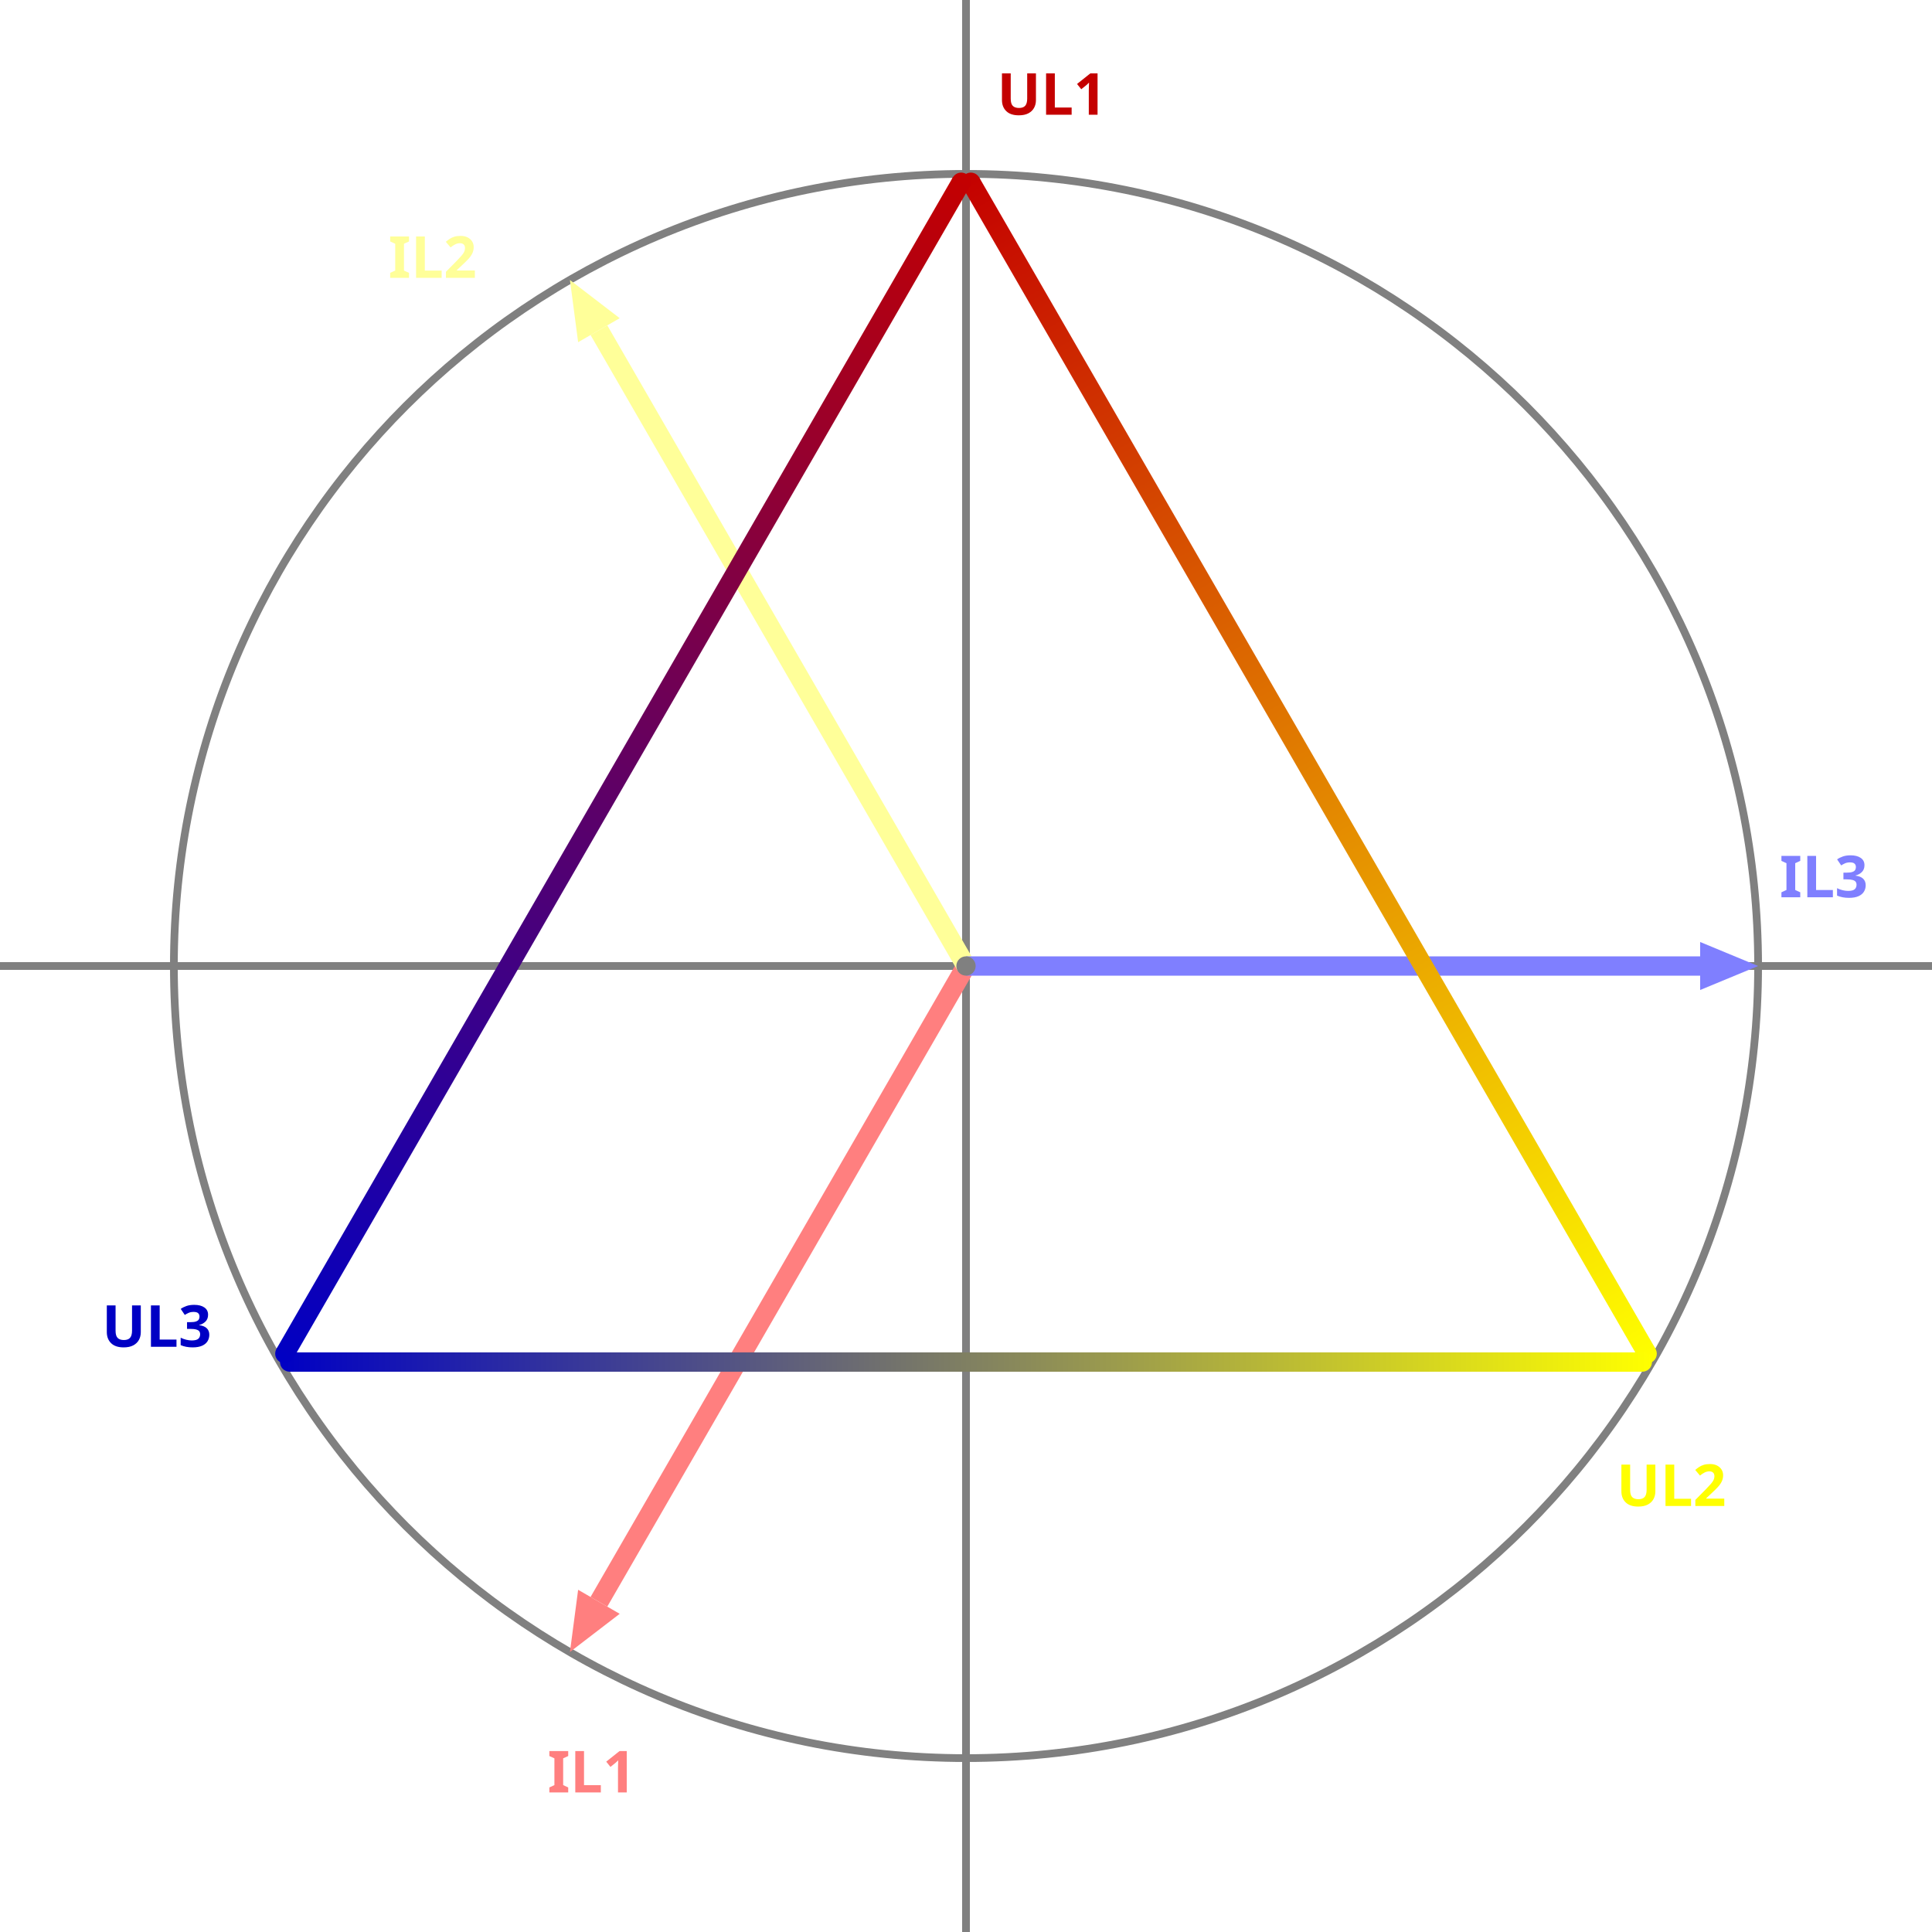
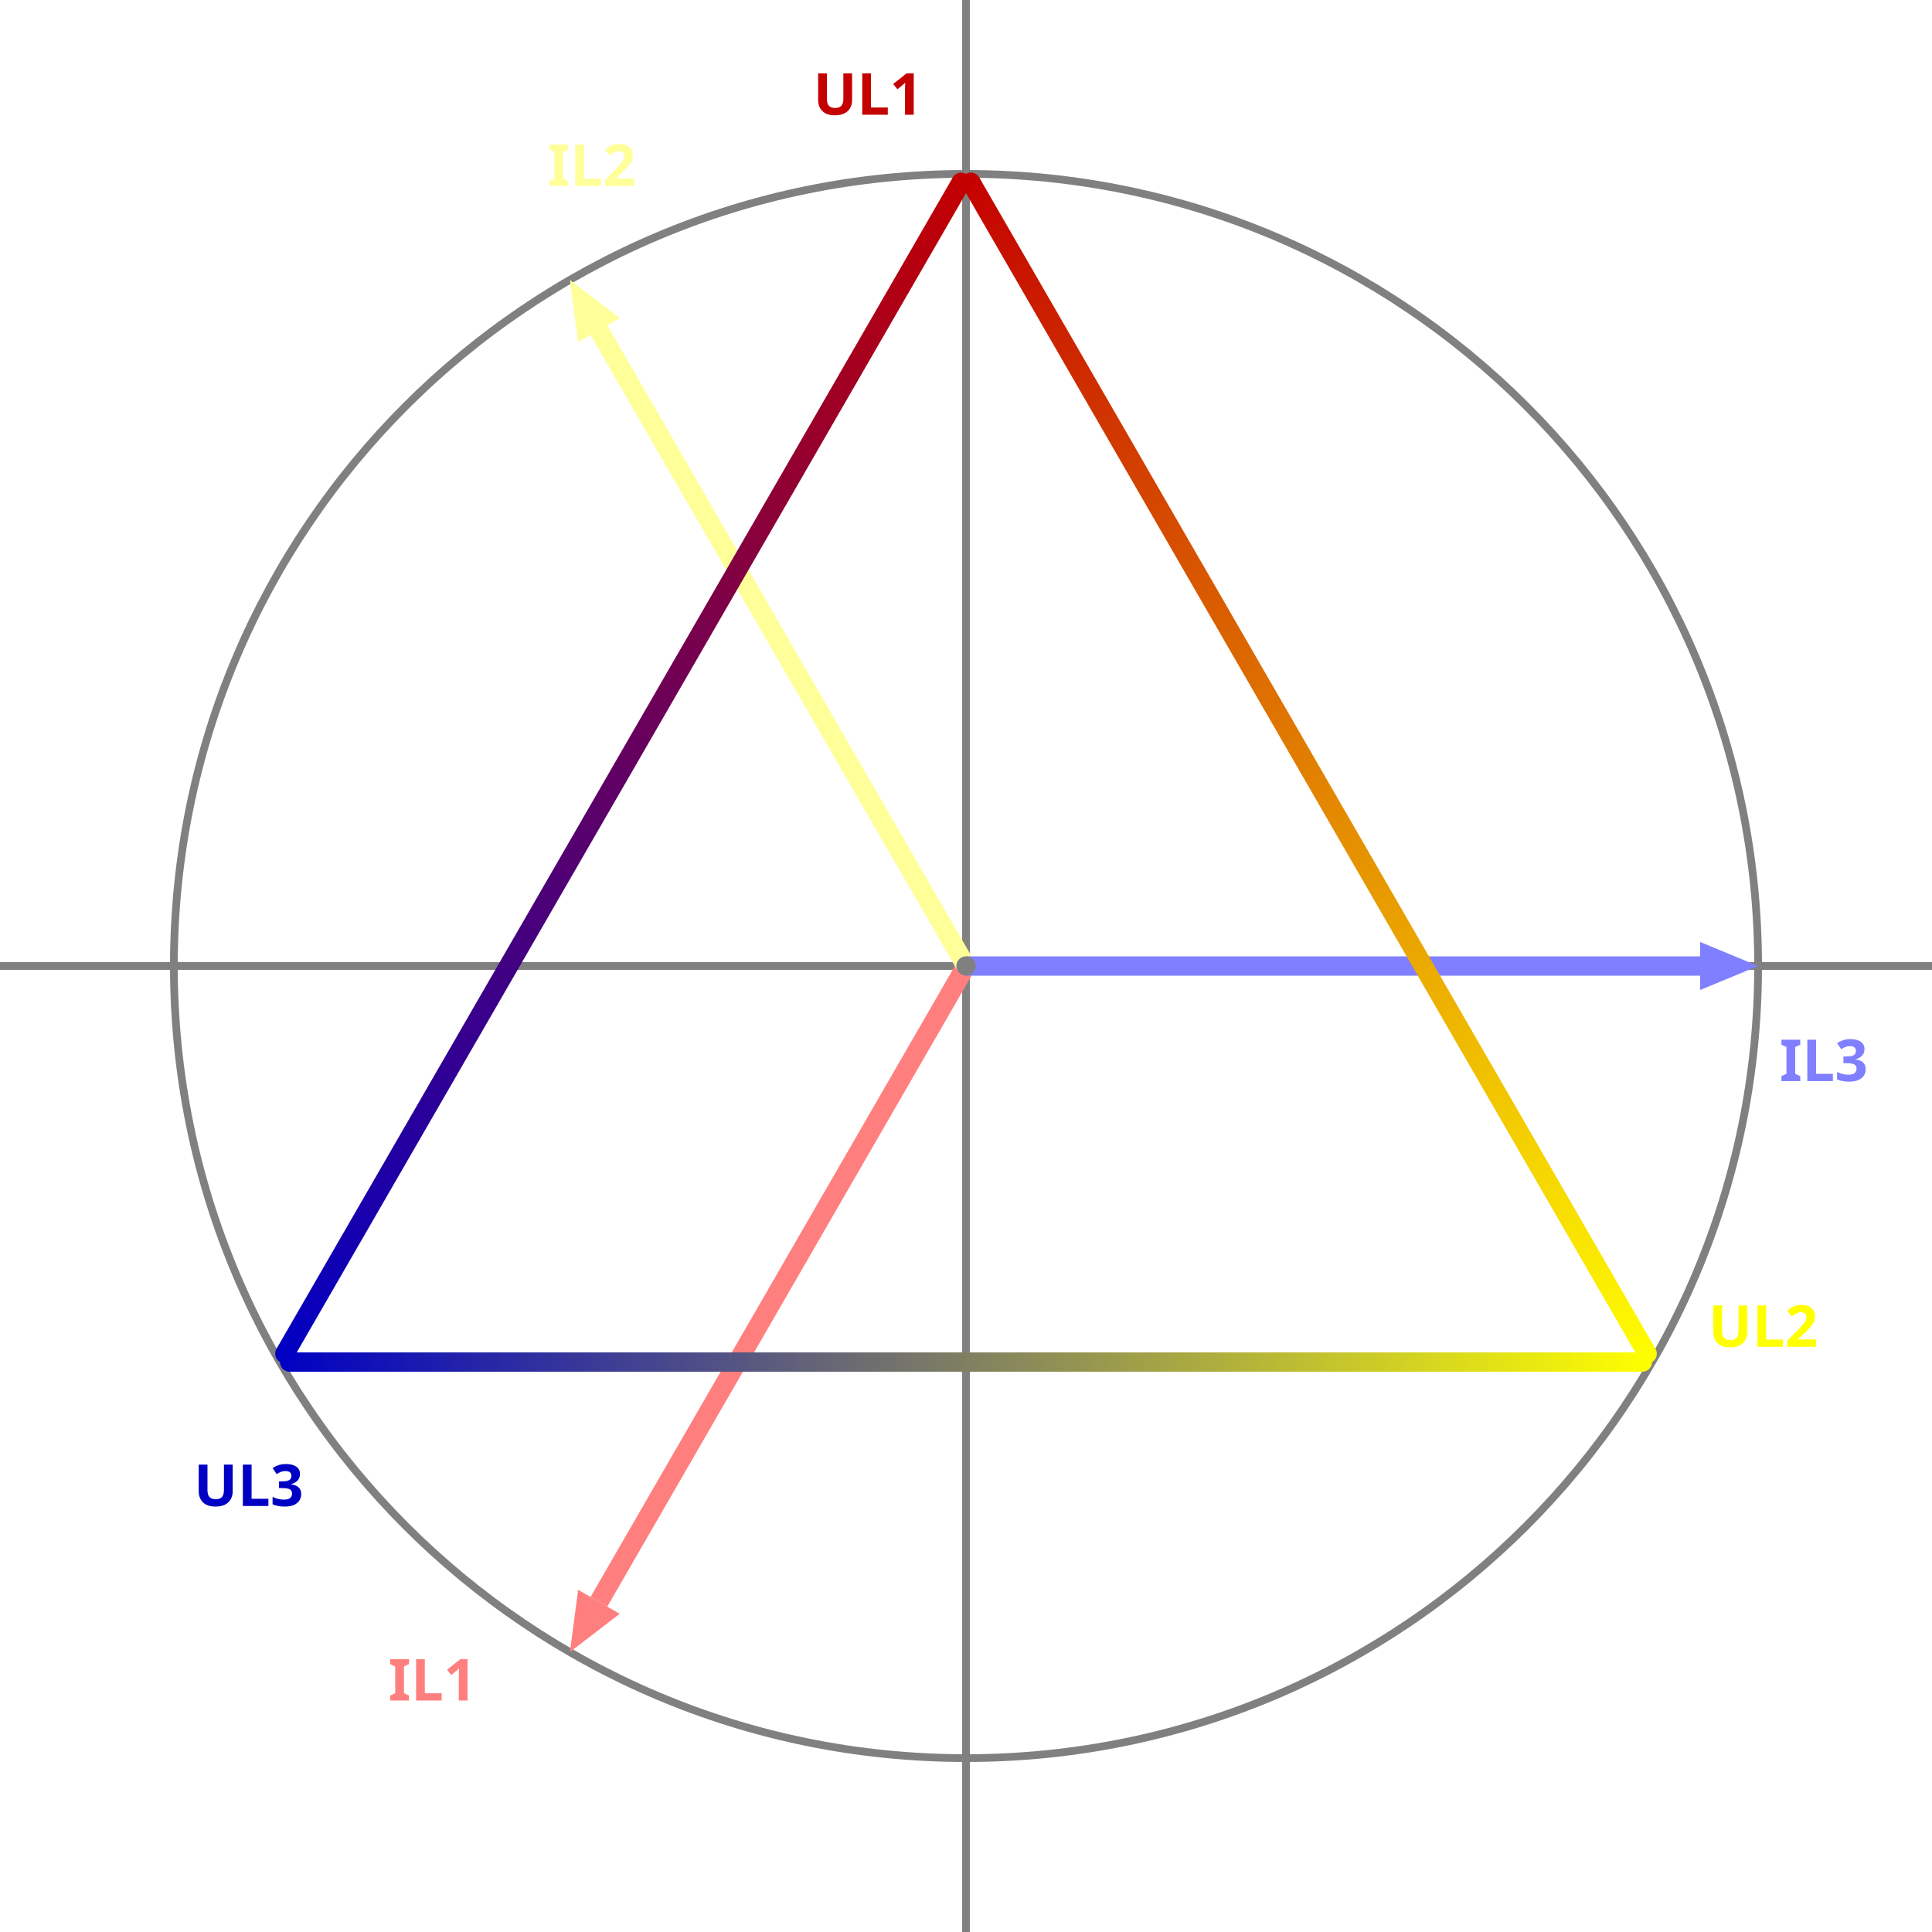
<svg xmlns="http://www.w3.org/2000/svg" width="705.556mm" height="705.556mm" viewBox="0 0 2000 2000" version="1.2" baseProfile="tiny">
  <defs>
    <linearGradient gradientUnits="userSpaceOnUse" x1="1000" y1="180" x2="1710.14" y2="1410" id="gradient1">
      <stop offset="0" stop-color="#c40000" stop-opacity="1" />
      <stop offset="1" stop-color="#ffff00" stop-opacity="1" />
    </linearGradient>
    <linearGradient gradientUnits="userSpaceOnUse" x1="1710.14" y1="1410" x2="289.859" y2="1410" id="gradient2">
      <stop offset="0" stop-color="#ffff00" stop-opacity="1" />
      <stop offset="1" stop-color="#0000c4" stop-opacity="1" />
    </linearGradient>
    <linearGradient gradientUnits="userSpaceOnUse" x1="289.859" y1="1410" x2="1000" y2="180" id="gradient3">
      <stop offset="0" stop-color="#0000c4" stop-opacity="1" />
      <stop offset="1" stop-color="#c40000" stop-opacity="1" />
    </linearGradient>
    <linearGradient gradientUnits="userSpaceOnUse" x1="289.859" y1="1410" x2="1000" y2="180" id="gradient4">
      <stop offset="0" stop-color="#0000c4" stop-opacity="1" />
      <stop offset="1" stop-color="#c40000" stop-opacity="1" />
    </linearGradient>
    <linearGradient gradientUnits="userSpaceOnUse" x1="289.859" y1="1410" x2="1000" y2="180" id="gradient5">
      <stop offset="0" stop-color="#0000c4" stop-opacity="1" />
      <stop offset="1" stop-color="#c40000" stop-opacity="1" />
    </linearGradient>
    <linearGradient gradientUnits="userSpaceOnUse" x1="289.859" y1="1410" x2="1000" y2="180" id="gradient6">
      <stop offset="0" stop-color="#0000c4" stop-opacity="1" />
      <stop offset="1" stop-color="#c40000" stop-opacity="1" />
    </linearGradient>
    <linearGradient gradientUnits="userSpaceOnUse" x1="289.859" y1="1410" x2="1000" y2="180" id="gradient7">
      <stop offset="0" stop-color="#0000c4" stop-opacity="1" />
      <stop offset="1" stop-color="#c40000" stop-opacity="1" />
    </linearGradient>
    <linearGradient gradientUnits="userSpaceOnUse" x1="289.859" y1="1410" x2="1000" y2="180" id="gradient8">
      <stop offset="0" stop-color="#0000c4" stop-opacity="1" />
      <stop offset="1" stop-color="#c40000" stop-opacity="1" />
    </linearGradient>
    <linearGradient gradientUnits="userSpaceOnUse" x1="289.859" y1="1410" x2="1000" y2="180" id="gradient9">
      <stop offset="0" stop-color="#0000c4" stop-opacity="1" />
      <stop offset="1" stop-color="#c40000" stop-opacity="1" />
    </linearGradient>
  </defs>
  <g fill="none" stroke="black" stroke-width="1" fill-rule="evenodd" stroke-linecap="square" stroke-linejoin="bevel">
    <g fill="none" stroke="#808080" stroke-opacity="1" stroke-width="8" stroke-linecap="square" stroke-linejoin="bevel" transform="matrix(1,0,0,1,0,0)" font-family="Sans" font-size="60" font-weight="570" font-style="normal">
      <polyline fill="none" vector-effect="none" points="0,1000 2000,1000 " />
      <polyline fill="none" vector-effect="none" points="1000,0 1000,2000 " />
      <path vector-effect="none" fill-rule="evenodd" d="M1820,1000 C1820,547.127 1452.87,180 1000,180 C547.127,180 180,547.127 180,1000 C180,1452.87 547.127,1820 1000,1820 C1452.87,1820 1820,1452.87 1820,1000 " />
    </g>
    <g fill="none" stroke="#ff7f7f" stroke-opacity="1" stroke-width="20" stroke-linecap="square" stroke-linejoin="bevel" transform="matrix(1,0,0,1,0,0)" font-family="Sans" font-size="60" font-weight="570" font-style="normal">
      <polyline fill="none" vector-effect="none" points="995,1008.66 625,1649.52 " />
    </g>
    <g fill="none" stroke="none" transform="matrix(1,0,0,1,0,0)" font-family="Sans" font-size="60" font-weight="570" font-style="normal">
      <path vector-effect="none" fill-rule="evenodd" d="M590,1710.14 L598.477,1645.75 L641.523,1670.61 L590,1710.14" />
    </g>
    <g fill="#ff7f7f" fill-opacity="1" stroke="none" transform="matrix(1,0,0,1,0,0)" font-family="Sans" font-size="60" font-weight="570" font-style="normal">
      <path vector-effect="none" fill-rule="evenodd" d="M590,1710.14 L598.477,1645.75 L641.523,1670.61" />
    </g>
    <g fill="none" stroke="#ffff99" stroke-opacity="1" stroke-width="20" stroke-linecap="square" stroke-linejoin="bevel" transform="matrix(1,0,0,1,0,0)" font-family="Sans" font-size="60" font-weight="570" font-style="normal">
      <polyline fill="none" vector-effect="none" points="995,991.34 625,350.481 " />
    </g>
    <g fill="none" stroke="none" transform="matrix(1,0,0,1,0,0)" font-family="Sans" font-size="60" font-weight="570" font-style="normal">
      <path vector-effect="none" fill-rule="evenodd" d="M590,289.859 L641.523,329.394 L598.477,354.247 L590,289.859" />
    </g>
    <g fill="#ffff99" fill-opacity="1" stroke="none" transform="matrix(1,0,0,1,0,0)" font-family="Sans" font-size="60" font-weight="570" font-style="normal">
      <path vector-effect="none" fill-rule="evenodd" d="M590,289.859 L641.523,329.394 L598.477,354.247" />
    </g>
    <g fill="none" stroke="#7f7fff" stroke-opacity="1" stroke-width="20" stroke-linecap="square" stroke-linejoin="bevel" transform="matrix(1,0,0,1,0,0)" font-family="Sans" font-size="60" font-weight="570" font-style="normal">
      <polyline fill="none" vector-effect="none" points="1010,1000 1750,1000 " />
    </g>
    <g fill="none" stroke="none" transform="matrix(1,0,0,1,0,0)" font-family="Sans" font-size="60" font-weight="570" font-style="normal">
      <path vector-effect="none" fill-rule="evenodd" d="M1820,1000 L1760,1024.85 L1760,975.147 L1820,1000" />
    </g>
    <g fill="#7f7fff" fill-opacity="1" stroke="none" transform="matrix(1,0,0,1,0,0)" font-family="Sans" font-size="60" font-weight="570" font-style="normal">
      <path vector-effect="none" fill-rule="evenodd" d="M1820,1000 L1760,1024.85 L1760,975.147" />
    </g>
    <g fill="url(#gradient1)" stroke="none" transform="matrix(1,0,0,1,0,0)" font-family="Sans" font-size="60" font-weight="570" font-style="normal">
      <path vector-effect="none" fill-rule="evenodd" d="M996.34,193.66 L1696.48,1406.34 L1713.8,1396.34 L1013.66,183.66 L996.34,193.66" />
      <circle cx="1705.14" cy="1401.34" r="10" />
      <circle cx="1005" cy="188.66" r="10" />
    </g>
    <g fill="url(#gradient2)" stroke="none" transform="matrix(1,0,0,1,0,0)" font-family="Sans" font-size="60" font-weight="570" font-style="normal">
      <path vector-effect="none" fill-rule="evenodd" d="M1700.14,1400 L299.859,1400 L299.859,1420 L1700.14,1420 L1700.14,1400" />
      <circle cx="299.859" cy="1410" r="10" />
      <circle cx="1700.14" cy="1410" r="10" />
    </g>
    <g fill="url(#gradient3)" stroke="none" transform="matrix(1,0,0,1,0,0)" font-family="Sans" font-size="60" font-weight="570" font-style="normal">
      <path vector-effect="none" fill-rule="evenodd" d="M303.52,1406.34 L1003.66,193.66 L986.34,183.66 L286.199,1396.34 L303.52,1406.34" />
      <circle cx="995" cy="188.66" r="10" />
      <circle cx="294.859" cy="1401.34" r="10" />
    </g>
    <g fill="url(#gradient4)" stroke="#c40000" stroke-opacity="1" stroke-width="1" stroke-linecap="square" stroke-linejoin="bevel" transform="matrix(1,0,0,1,0,0)" font-family="Sans" font-size="60" font-weight="570" font-style="normal">
-       <text fill="#c40000" fill-opacity="1" stroke="none" xml:space="preserve" x="1032.14" y="118.786" font-family="Sans" font-size="60" font-weight="570" font-style="normal">UL1</text>
+       <text fill="#c40000" fill-opacity="1" stroke="none" xml:space="preserve" x="841.844" y="118.786" font-family="Sans" font-size="60" font-weight="570" font-style="normal">UL1</text>
    </g>
    <g fill="url(#gradient5)" stroke="#ffff00" stroke-opacity="1" stroke-width="1" stroke-linecap="square" stroke-linejoin="bevel" transform="matrix(1,0,0,1,0,0)" font-family="Sans" font-size="60" font-weight="570" font-style="normal">
-       <text fill="#ffff00" fill-opacity="1" stroke="none" xml:space="preserve" x="1673.36" y="1559" font-family="Sans" font-size="60" font-weight="570" font-style="normal">UL2</text>
+       <text fill="#ffff00" fill-opacity="1" stroke="none" xml:space="preserve" x="1768.5" y="1394.21" font-family="Sans" font-size="60" font-weight="570" font-style="normal">UL2</text>
    </g>
    <g fill="url(#gradient6)" stroke="#0000c4" stroke-opacity="1" stroke-width="1" stroke-linecap="square" stroke-linejoin="bevel" transform="matrix(1,0,0,1,0,0)" font-family="Sans" font-size="60" font-weight="570" font-style="normal">
-       <text fill="#0000c4" fill-opacity="1" stroke="none" xml:space="preserve" x="105.484" y="1394.21" font-family="Sans" font-size="60" font-weight="570" font-style="normal">UL3</text>
+       <text fill="#0000c4" fill-opacity="1" stroke="none" xml:space="preserve" x="200.625" y="1559" font-family="Sans" font-size="60" font-weight="570" font-style="normal">UL3</text>
    </g>
    <g fill="url(#gradient7)" stroke="#ff7f7f" stroke-opacity="1" stroke-width="1" stroke-linecap="square" stroke-linejoin="bevel" transform="matrix(1,0,0,1,0,0)" font-family="Sans" font-size="60" font-weight="570" font-style="normal">
-       <text fill="#ff7f7f" fill-opacity="1" stroke="none" xml:space="preserve" x="566.781" y="1855.51" font-family="Sans" font-size="60" font-weight="570" font-style="normal">IL1</text>
+       <text fill="#ff7f7f" fill-opacity="1" stroke="none" xml:space="preserve" x="401.984" y="1760.37" font-family="Sans" font-size="60" font-weight="570" font-style="normal">IL1</text>
    </g>
    <g fill="url(#gradient8)" stroke="#ffff99" stroke-opacity="1" stroke-width="1" stroke-linecap="square" stroke-linejoin="bevel" transform="matrix(1,0,0,1,0,0)" font-family="Sans" font-size="60" font-weight="570" font-style="normal">
-       <text fill="#ffff99" fill-opacity="1" stroke="none" xml:space="preserve" x="401.984" y="287.633" font-family="Sans" font-size="60" font-weight="570" font-style="normal">IL2</text>
+       <text fill="#ffff99" fill-opacity="1" stroke="none" xml:space="preserve" x="566.781" y="192.491" font-family="Sans" font-size="60" font-weight="570" font-style="normal">IL2</text>
    </g>
    <g fill="url(#gradient9)" stroke="#7f7fff" stroke-opacity="1" stroke-width="1" stroke-linecap="square" stroke-linejoin="bevel" transform="matrix(1,0,0,1,0,0)" font-family="Sans" font-size="60" font-weight="570" font-style="normal">
-       <text fill="#7f7fff" fill-opacity="1" stroke="none" xml:space="preserve" x="1842.2" y="928.858" font-family="Sans" font-size="60" font-weight="570" font-style="normal">IL3</text>
+       <text fill="#7f7fff" fill-opacity="1" stroke="none" xml:space="preserve" x="1842.2" y="1119.14" font-family="Sans" font-size="60" font-weight="570" font-style="normal">IL3</text>
    </g>
    <g fill="#808080" fill-opacity="1" stroke="none" transform="matrix(1,0,0,1,0,0)" font-family="Sans" font-size="60" font-weight="570" font-style="normal">
      <circle cx="1000" cy="1000" r="10" />
    </g>
  </g>
</svg>
